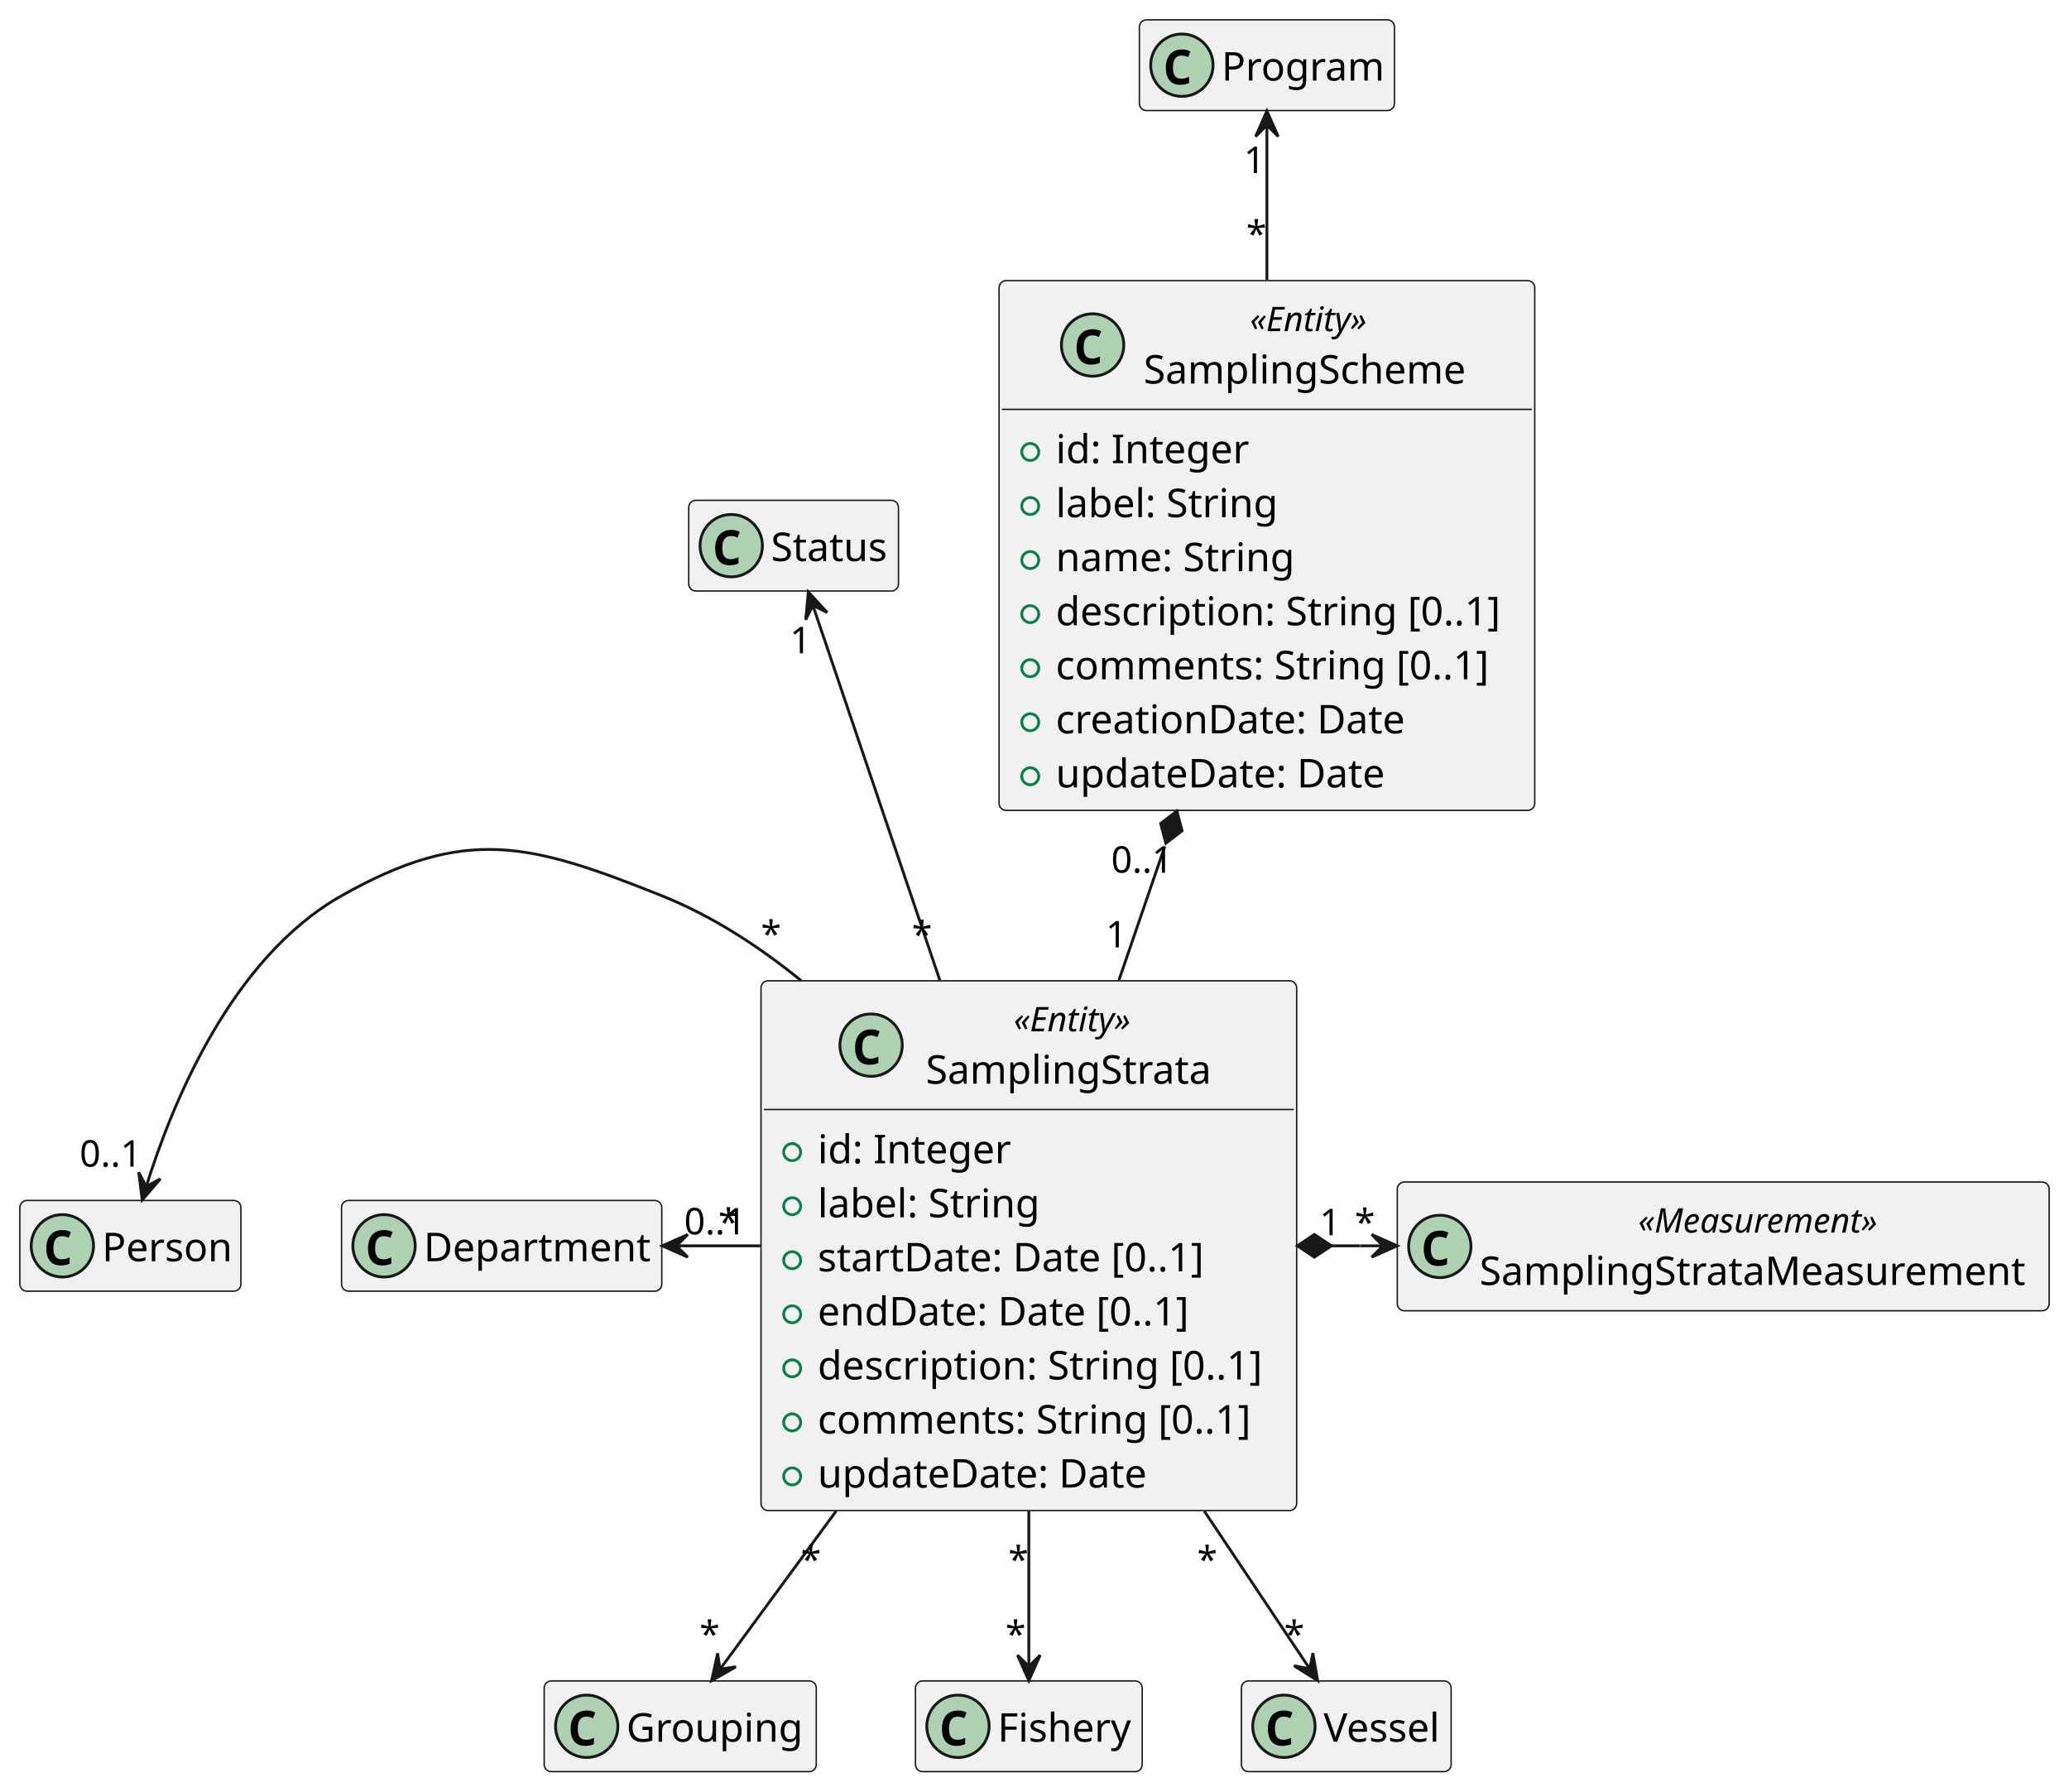
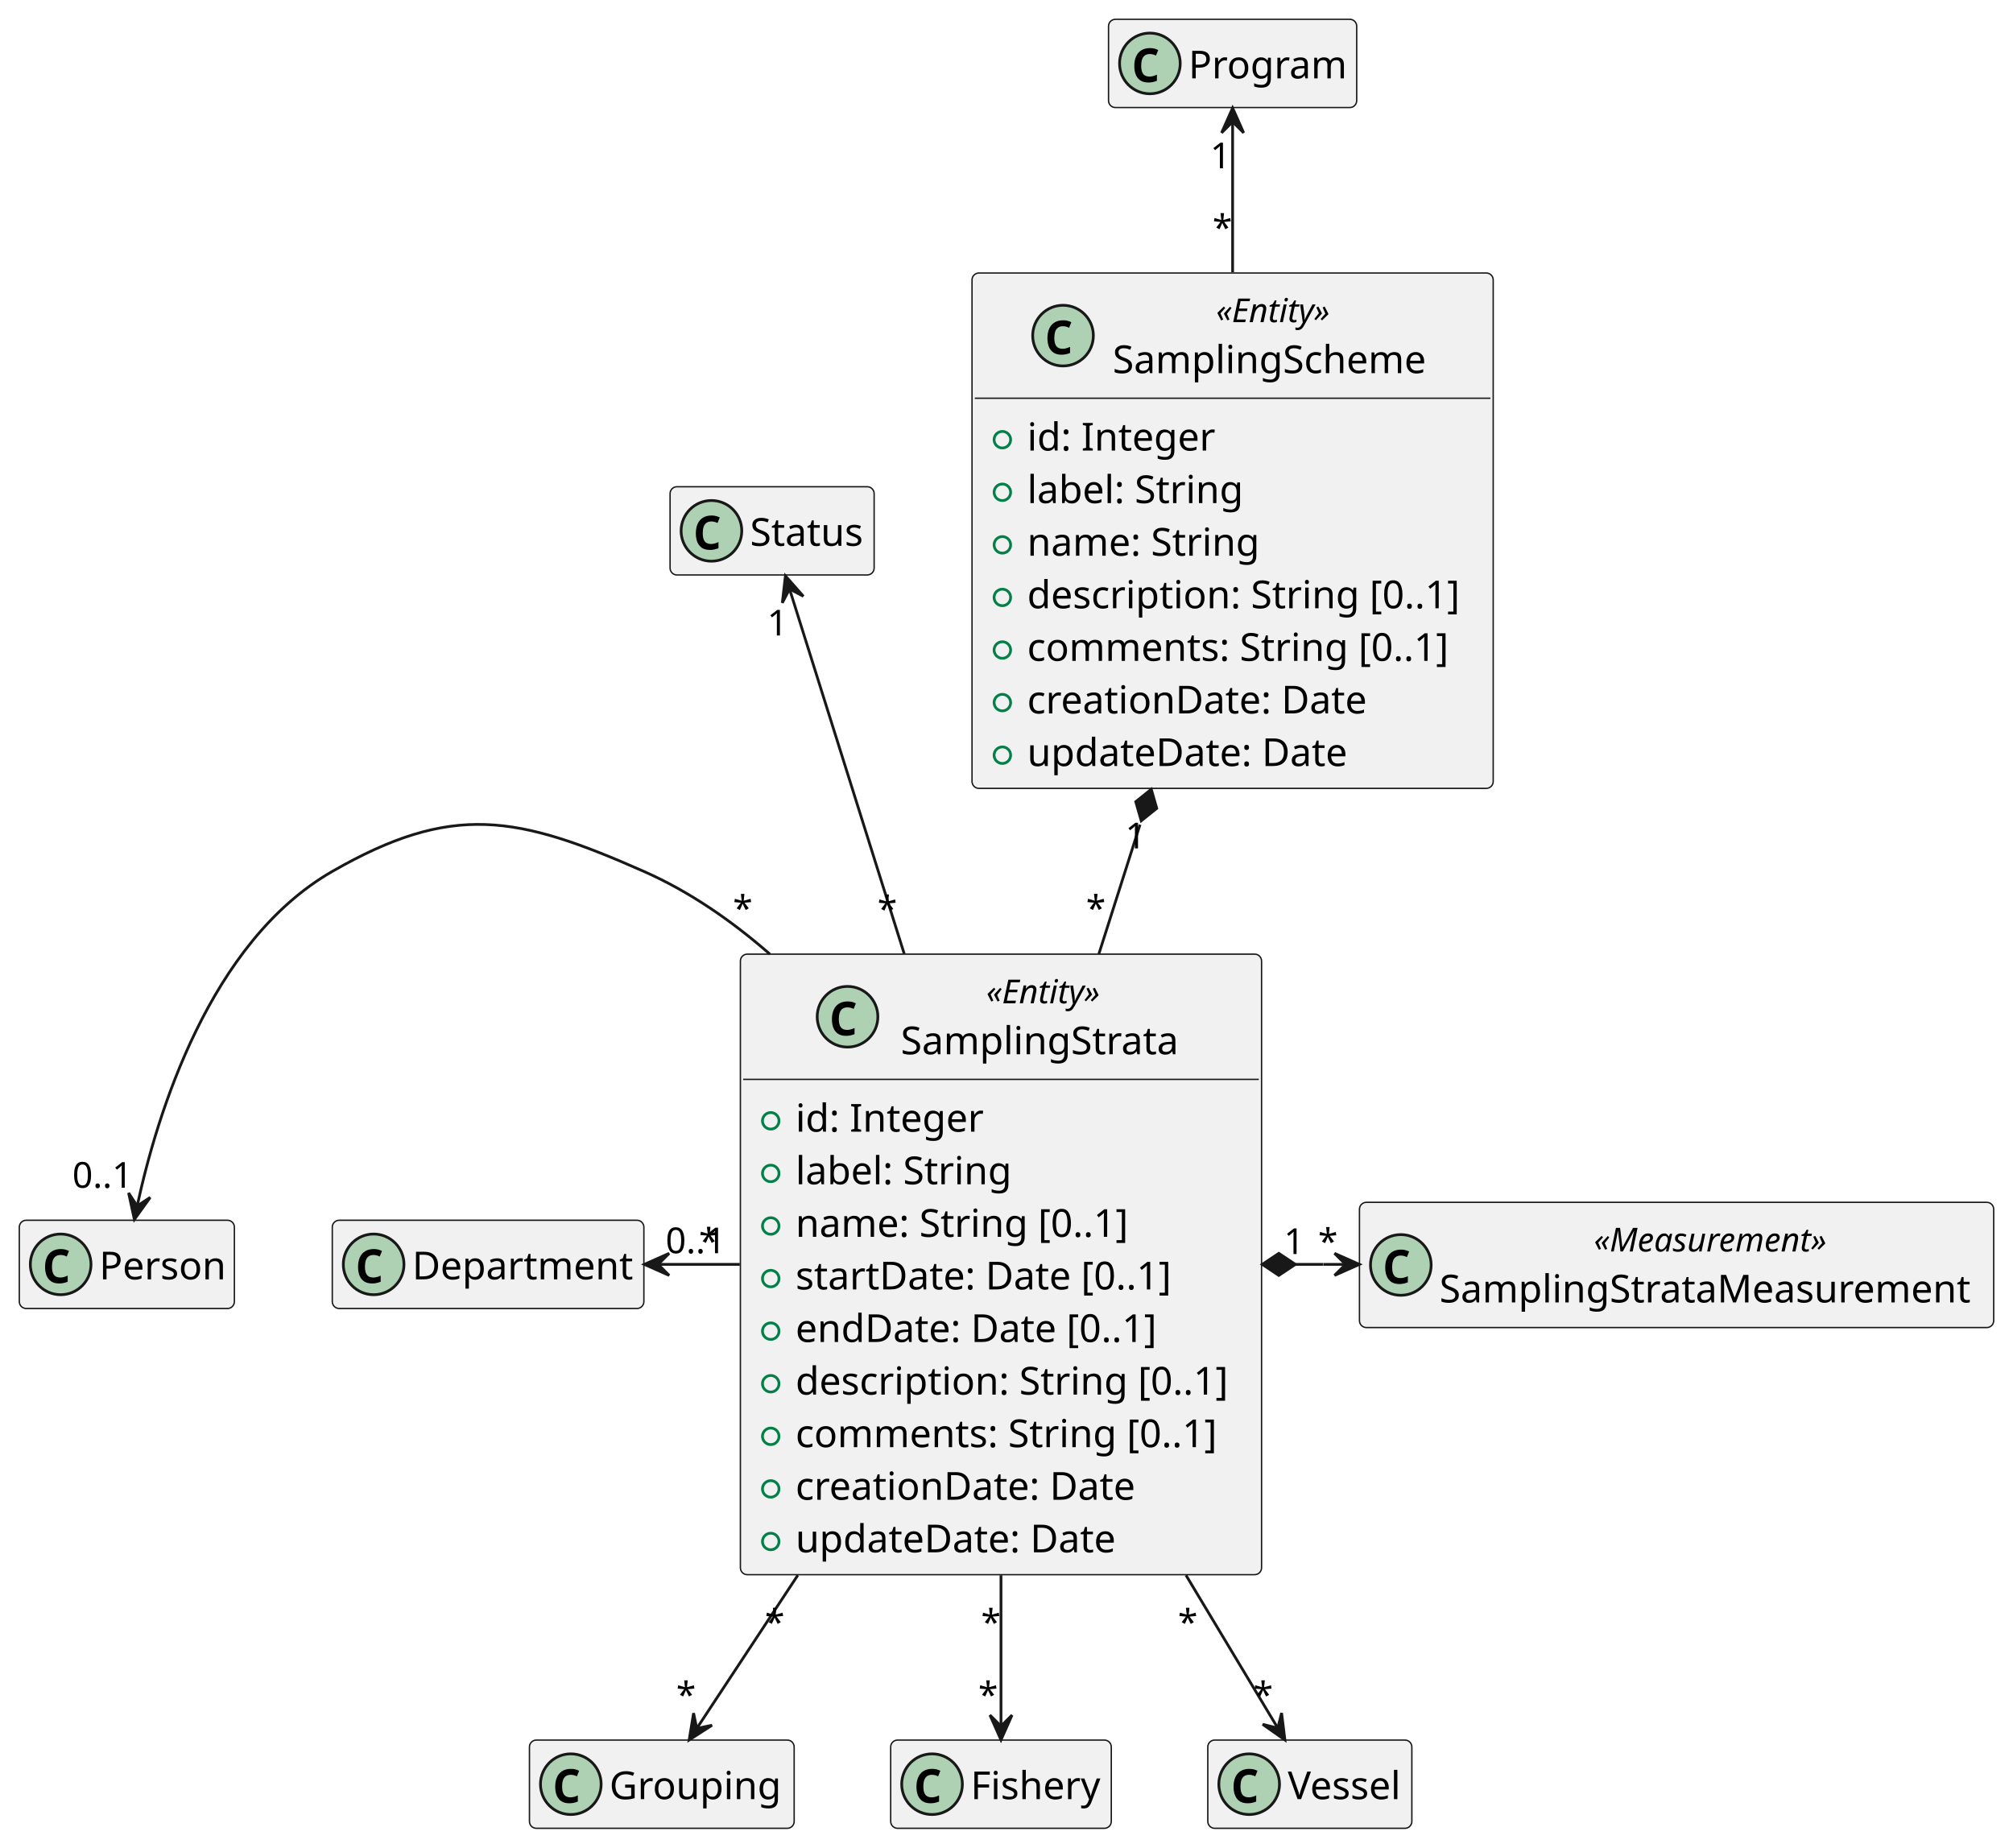
- <svg xmlns="http://www.w3.org/2000/svg" contentStyleType="text/css" height="632px" preserveAspectRatio="none" style="width:730px;height:632px;background:#FFFFFF;" version="1.1" viewBox="0 0 730 632" width="730px" zoomAndPan="magnify">
+ <svg xmlns="http://www.w3.org/2000/svg" contentStyleType="text/css" height="670px" preserveAspectRatio="none" style="width:730px;height:670px;background:#FFFFFF;" version="1.1" viewBox="0 0 730 670" width="730px" zoomAndPan="magnify">
  <defs />
  <g>
    <g id="elem_SamplingScheme">
      <rect codeLine="3" fill="#F1F1F1" height="186.887" id="SamplingScheme" rx="2.5" ry="2.5" style="stroke:#181818;stroke-width:0.5;" width="189" x="352.5" y="99" />
      <ellipse cx="385.5" cy="121.706" fill="#ADD1B2" rx="11" ry="11" style="stroke:#181818;stroke-width:1.0;" />
      <path d="M384.969,128.628 Q383.219,128.628 382.078,127.894 Q380.953,127.144 380.391,125.8 Q379.844,124.44 379.844,122.644 Q379.844,120.612 380.5,119.159 Q381.156,117.706 382.438,116.925 Q383.719,116.144 385.594,116.144 Q386.484,116.144 387.156,116.331 Q387.828,116.503 388.516,116.847 L387.703,118.862 Q387.078,118.55 386.531,118.425 Q386,118.3 385.516,118.3 Q384.344,118.3 383.641,118.831 Q382.938,119.362 382.641,120.315 Q382.344,121.269 382.344,122.534 Q382.344,124.55 383.062,125.519 Q383.781,126.472 385.375,126.472 Q385.969,126.472 386.594,126.315 Q387.219,126.159 388.047,125.784 L388.047,128.003 Q387.312,128.315 386.516,128.472 Q385.734,128.628 384.969,128.628 Z " fill="#000000" />
      <text fill="#000000" font-family="sans-serif" font-size="12" font-style="italic" lengthAdjust="spacing" textLength="42" x="441" y="116.828">«Entity»</text>
      <text fill="#000000" font-family="sans-serif" font-size="14" lengthAdjust="spacing" textLength="117" x="403.5" y="135.31">SamplingScheme</text>
      <line style="stroke:#181818;stroke-width:0.5;" x1="353.5" x2="540.5" y1="144.412" y2="144.412" />
      <ellipse cx="363.5" cy="159.446" fill="none" rx="3" ry="3" style="stroke:#038048;stroke-width:1.0;" />
      <text fill="#000000" font-family="sans-serif" font-size="14" lengthAdjust="spacing" textLength="71" x="372.5" y="163.378">id: Integer</text>
      <ellipse cx="363.5" cy="178.514" fill="none" rx="3" ry="3" style="stroke:#038048;stroke-width:1.0;" />
      <text fill="#000000" font-family="sans-serif" font-size="14" lengthAdjust="spacing" textLength="82" x="372.5" y="182.446">label: String</text>
      <ellipse cx="363.5" cy="197.582" fill="none" rx="3" ry="3" style="stroke:#038048;stroke-width:1.0;" />
      <text fill="#000000" font-family="sans-serif" font-size="14" lengthAdjust="spacing" textLength="87" x="372.5" y="201.514">name: String</text>
      <ellipse cx="363.5" cy="216.65" fill="none" rx="3" ry="3" style="stroke:#038048;stroke-width:1.0;" />
      <text fill="#000000" font-family="sans-serif" font-size="14" lengthAdjust="spacing" textLength="163" x="372.5" y="220.582">description: String [0..1]</text>
      <ellipse cx="363.5" cy="235.718" fill="none" rx="3" ry="3" style="stroke:#038048;stroke-width:1.0;" />
      <text fill="#000000" font-family="sans-serif" font-size="14" lengthAdjust="spacing" textLength="157" x="372.5" y="239.65">comments: String [0..1]</text>
      <ellipse cx="363.5" cy="254.786" fill="none" rx="3" ry="3" style="stroke:#038048;stroke-width:1.0;" />
      <text fill="#000000" font-family="sans-serif" font-size="14" lengthAdjust="spacing" textLength="125" x="372.5" y="258.718">creationDate: Date</text>
      <ellipse cx="363.5" cy="273.853" fill="none" rx="3" ry="3" style="stroke:#038048;stroke-width:1.0;" />
      <text fill="#000000" font-family="sans-serif" font-size="14" lengthAdjust="spacing" textLength="118" x="372.5" y="277.786">updateDate: Date</text>
    </g>
    <g id="elem_Program">
      <rect fill="#F1F1F1" height="32" id="Program" rx="2.5" ry="2.5" style="stroke:#181818;stroke-width:0.5;" width="90" x="402" y="7" />
      <ellipse cx="417" cy="23" fill="#ADD1B2" rx="11" ry="11" style="stroke:#181818;stroke-width:1.0;" />
      <path d="M416.469,29.922 Q414.719,29.922 413.578,29.188 Q412.453,28.438 411.891,27.094 Q411.344,25.734 411.344,23.938 Q411.344,21.906 412,20.453 Q412.656,19 413.938,18.219 Q415.219,17.438 417.094,17.438 Q417.984,17.438 418.656,17.625 Q419.328,17.797 420.016,18.141 L419.203,20.156 Q418.578,19.844 418.031,19.719 Q417.5,19.594 417.016,19.594 Q415.844,19.594 415.141,20.125 Q414.438,20.656 414.141,21.609 Q413.844,22.562 413.844,23.828 Q413.844,25.844 414.562,26.812 Q415.281,27.766 416.875,27.766 Q417.469,27.766 418.094,27.609 Q418.719,27.453 419.547,27.078 L419.547,29.297 Q418.812,29.609 418.016,29.766 Q417.234,29.922 416.469,29.922 Z " fill="#000000" />
      <text fill="#000000" font-family="sans-serif" font-size="14" lengthAdjust="spacing" textLength="58" x="431" y="28.432">Program</text>
    </g>
    <g id="elem_SamplingStrata">
-       <rect codeLine="15" fill="#F1F1F1" height="186.887" id="SamplingStrata" rx="2.5" ry="2.5" style="stroke:#181818;stroke-width:0.5;" width="189" x="268.5" y="346" />
+       <rect codeLine="15" fill="#F1F1F1" height="225.023" id="SamplingStrata" rx="2.5" ry="2.5" style="stroke:#181818;stroke-width:0.5;" width="189" x="268.5" y="346" />
      <ellipse cx="307.35" cy="368.706" fill="#ADD1B2" rx="11" ry="11" style="stroke:#181818;stroke-width:1.0;" />
      <path d="M306.819,375.628 Q305.069,375.628 303.928,374.894 Q302.803,374.144 302.241,372.8 Q301.694,371.44 301.694,369.644 Q301.694,367.612 302.35,366.159 Q303.006,364.706 304.288,363.925 Q305.569,363.144 307.444,363.144 Q308.334,363.144 309.006,363.331 Q309.678,363.503 310.366,363.847 L309.553,365.862 Q308.928,365.55 308.381,365.425 Q307.85,365.3 307.366,365.3 Q306.194,365.3 305.491,365.831 Q304.788,366.362 304.491,367.315 Q304.194,368.269 304.194,369.534 Q304.194,371.55 304.913,372.519 Q305.631,373.472 307.225,373.472 Q307.819,373.472 308.444,373.315 Q309.069,373.159 309.897,372.784 L309.897,375.003 Q309.163,375.315 308.366,375.472 Q307.584,375.628 306.819,375.628 Z " fill="#000000" />
      <text fill="#000000" font-family="sans-serif" font-size="12" font-style="italic" lengthAdjust="spacing" textLength="42" x="357.65" y="363.828">«Entity»</text>
      <text fill="#000000" font-family="sans-serif" font-size="14" lengthAdjust="spacing" textLength="104" x="326.65" y="382.31">SamplingStrata</text>
      <line style="stroke:#181818;stroke-width:0.5;" x1="269.5" x2="456.5" y1="391.412" y2="391.412" />
      <ellipse cx="279.5" cy="406.446" fill="none" rx="3" ry="3" style="stroke:#038048;stroke-width:1.0;" />
      <text fill="#000000" font-family="sans-serif" font-size="14" lengthAdjust="spacing" textLength="71" x="288.5" y="410.378">id: Integer</text>
      <ellipse cx="279.5" cy="425.514" fill="none" rx="3" ry="3" style="stroke:#038048;stroke-width:1.0;" />
      <text fill="#000000" font-family="sans-serif" font-size="14" lengthAdjust="spacing" textLength="82" x="288.5" y="429.446">label: String</text>
      <ellipse cx="279.5" cy="444.582" fill="none" rx="3" ry="3" style="stroke:#038048;stroke-width:1.0;" />
-       <text fill="#000000" font-family="sans-serif" font-size="14" lengthAdjust="spacing" textLength="139" x="288.5" y="448.514">startDate: Date [0..1]</text>
+       <text fill="#000000" font-family="sans-serif" font-size="14" lengthAdjust="spacing" textLength="125" x="288.5" y="448.514">name: String [0..1]</text>
      <ellipse cx="279.5" cy="463.65" fill="none" rx="3" ry="3" style="stroke:#038048;stroke-width:1.0;" />
-       <text fill="#000000" font-family="sans-serif" font-size="14" lengthAdjust="spacing" textLength="134" x="288.5" y="467.582">endDate: Date [0..1]</text>
+       <text fill="#000000" font-family="sans-serif" font-size="14" lengthAdjust="spacing" textLength="139" x="288.5" y="467.582">startDate: Date [0..1]</text>
      <ellipse cx="279.5" cy="482.718" fill="none" rx="3" ry="3" style="stroke:#038048;stroke-width:1.0;" />
-       <text fill="#000000" font-family="sans-serif" font-size="14" lengthAdjust="spacing" textLength="163" x="288.5" y="486.65">description: String [0..1]</text>
+       <text fill="#000000" font-family="sans-serif" font-size="14" lengthAdjust="spacing" textLength="134" x="288.5" y="486.65">endDate: Date [0..1]</text>
      <ellipse cx="279.5" cy="501.786" fill="none" rx="3" ry="3" style="stroke:#038048;stroke-width:1.0;" />
-       <text fill="#000000" font-family="sans-serif" font-size="14" lengthAdjust="spacing" textLength="157" x="288.5" y="505.718">comments: String [0..1]</text>
+       <text fill="#000000" font-family="sans-serif" font-size="14" lengthAdjust="spacing" textLength="163" x="288.5" y="505.718">description: String [0..1]</text>
      <ellipse cx="279.5" cy="520.854" fill="none" rx="3" ry="3" style="stroke:#038048;stroke-width:1.0;" />
-       <text fill="#000000" font-family="sans-serif" font-size="14" lengthAdjust="spacing" textLength="118" x="288.5" y="524.785">updateDate: Date</text>
+       <text fill="#000000" font-family="sans-serif" font-size="14" lengthAdjust="spacing" textLength="157" x="288.5" y="524.785">comments: String [0..1]</text>
+       <ellipse cx="279.5" cy="539.921" fill="none" rx="3" ry="3" style="stroke:#038048;stroke-width:1.0;" />
+       <text fill="#000000" font-family="sans-serif" font-size="14" lengthAdjust="spacing" textLength="125" x="288.5" y="543.853">creationDate: Date</text>
+       <ellipse cx="279.5" cy="558.989" fill="none" rx="3" ry="3" style="stroke:#038048;stroke-width:1.0;" />
+       <text fill="#000000" font-family="sans-serif" font-size="14" lengthAdjust="spacing" textLength="118" x="288.5" y="562.921">updateDate: Date</text>
    </g>
    <g id="elem_SamplingStrataMeasurement">
-       <rect codeLine="25" fill="#F1F1F1" height="45.412" id="SamplingStrataMeasurement" rx="2.5" ry="2.5" style="stroke:#181818;stroke-width:0.5;" width="230" x="493" y="417" />
-       <ellipse cx="508" cy="439.706" fill="#ADD1B2" rx="11" ry="11" style="stroke:#181818;stroke-width:1.0;" />
-       <path d="M507.469,446.628 Q505.719,446.628 504.578,445.894 Q503.453,445.144 502.891,443.8 Q502.344,442.44 502.344,440.644 Q502.344,438.612 503,437.159 Q503.656,435.706 504.938,434.925 Q506.219,434.144 508.094,434.144 Q508.984,434.144 509.656,434.331 Q510.328,434.503 511.016,434.847 L510.203,436.862 Q509.578,436.55 509.031,436.425 Q508.5,436.3 508.016,436.3 Q506.844,436.3 506.141,436.831 Q505.438,437.362 505.141,438.315 Q504.844,439.269 504.844,440.534 Q504.844,442.55 505.562,443.519 Q506.281,444.472 507.875,444.472 Q508.469,444.472 509.094,444.315 Q509.719,444.159 510.547,443.784 L510.547,446.003 Q509.812,446.315 509.016,446.472 Q508.234,446.628 507.469,446.628 Z " fill="#000000" />
-       <text fill="#000000" font-family="sans-serif" font-size="12" font-style="italic" lengthAdjust="spacing" textLength="86" x="578" y="434.828">«Measurement»</text>
-       <text fill="#000000" font-family="sans-serif" font-size="14" lengthAdjust="spacing" textLength="198" x="522" y="453.31">SamplingStrataMeasurement</text>
+       <rect codeLine="27" fill="#F1F1F1" height="45.412" id="SamplingStrataMeasurement" rx="2.5" ry="2.5" style="stroke:#181818;stroke-width:0.5;" width="230" x="493" y="436" />
+       <ellipse cx="508" cy="458.706" fill="#ADD1B2" rx="11" ry="11" style="stroke:#181818;stroke-width:1.0;" />
+       <path d="M507.469,465.628 Q505.719,465.628 504.578,464.894 Q503.453,464.144 502.891,462.8 Q502.344,461.44 502.344,459.644 Q502.344,457.612 503,456.159 Q503.656,454.706 504.938,453.925 Q506.219,453.144 508.094,453.144 Q508.984,453.144 509.656,453.331 Q510.328,453.503 511.016,453.847 L510.203,455.862 Q509.578,455.55 509.031,455.425 Q508.5,455.3 508.016,455.3 Q506.844,455.3 506.141,455.831 Q505.438,456.362 505.141,457.315 Q504.844,458.269 504.844,459.534 Q504.844,461.55 505.562,462.519 Q506.281,463.472 507.875,463.472 Q508.469,463.472 509.094,463.315 Q509.719,463.159 510.547,462.784 L510.547,465.003 Q509.812,465.315 509.016,465.472 Q508.234,465.628 507.469,465.628 Z " fill="#000000" />
+       <text fill="#000000" font-family="sans-serif" font-size="12" font-style="italic" lengthAdjust="spacing" textLength="86" x="578" y="453.828">«Measurement»</text>
+       <text fill="#000000" font-family="sans-serif" font-size="14" lengthAdjust="spacing" textLength="198" x="522" y="472.31">SamplingStrataMeasurement</text>
    </g>
    <g id="elem_Status">
      <rect fill="#F1F1F1" height="32" id="Status" rx="2.5" ry="2.5" style="stroke:#181818;stroke-width:0.5;" width="74" x="243" y="176.5" />
      <ellipse cx="258" cy="192.5" fill="#ADD1B2" rx="11" ry="11" style="stroke:#181818;stroke-width:1.0;" />
      <path d="M257.469,199.422 Q255.719,199.422 254.578,198.688 Q253.453,197.938 252.891,196.594 Q252.344,195.234 252.344,193.438 Q252.344,191.406 253,189.953 Q253.656,188.5 254.938,187.719 Q256.219,186.938 258.094,186.938 Q258.984,186.938 259.656,187.125 Q260.328,187.297 261.016,187.641 L260.203,189.656 Q259.578,189.344 259.031,189.219 Q258.5,189.094 258.016,189.094 Q256.844,189.094 256.141,189.625 Q255.438,190.156 255.141,191.109 Q254.844,192.062 254.844,193.328 Q254.844,195.344 255.562,196.312 Q256.281,197.266 257.875,197.266 Q258.469,197.266 259.094,197.109 Q259.719,196.953 260.547,196.578 L260.547,198.797 Q259.812,199.109 259.016,199.266 Q258.234,199.422 257.469,199.422 Z " fill="#000000" />
      <text fill="#000000" font-family="sans-serif" font-size="14" lengthAdjust="spacing" textLength="42" x="272" y="197.932">Status</text>
    </g>
    <g id="elem_Department">
-       <rect fill="#F1F1F1" height="32" id="Department" rx="2.5" ry="2.5" style="stroke:#181818;stroke-width:0.5;" width="113" x="120.5" y="423.5" />
-       <ellipse cx="135.5" cy="439.5" fill="#ADD1B2" rx="11" ry="11" style="stroke:#181818;stroke-width:1.0;" />
-       <path d="M134.969,446.422 Q133.219,446.422 132.078,445.688 Q130.953,444.938 130.391,443.594 Q129.844,442.234 129.844,440.438 Q129.844,438.406 130.5,436.953 Q131.156,435.5 132.438,434.719 Q133.719,433.938 135.594,433.938 Q136.484,433.938 137.156,434.125 Q137.828,434.297 138.516,434.641 L137.703,436.656 Q137.078,436.344 136.531,436.219 Q136,436.094 135.516,436.094 Q134.344,436.094 133.641,436.625 Q132.938,437.156 132.641,438.109 Q132.344,439.062 132.344,440.328 Q132.344,442.344 133.062,443.312 Q133.781,444.266 135.375,444.266 Q135.969,444.266 136.594,444.109 Q137.219,443.953 138.047,443.578 L138.047,445.797 Q137.312,446.109 136.516,446.266 Q135.734,446.422 134.969,446.422 Z " fill="#000000" />
-       <text fill="#000000" font-family="sans-serif" font-size="14" lengthAdjust="spacing" textLength="81" x="149.5" y="444.932">Department</text>
+       <rect fill="#F1F1F1" height="32" id="Department" rx="2.5" ry="2.5" style="stroke:#181818;stroke-width:0.5;" width="113" x="120.5" y="442.5" />
+       <ellipse cx="135.5" cy="458.5" fill="#ADD1B2" rx="11" ry="11" style="stroke:#181818;stroke-width:1.0;" />
+       <path d="M134.969,465.422 Q133.219,465.422 132.078,464.688 Q130.953,463.938 130.391,462.594 Q129.844,461.234 129.844,459.438 Q129.844,457.406 130.5,455.953 Q131.156,454.5 132.438,453.719 Q133.719,452.938 135.594,452.938 Q136.484,452.938 137.156,453.125 Q137.828,453.297 138.516,453.641 L137.703,455.656 Q137.078,455.344 136.531,455.219 Q136,455.094 135.516,455.094 Q134.344,455.094 133.641,455.625 Q132.938,456.156 132.641,457.109 Q132.344,458.062 132.344,459.328 Q132.344,461.344 133.062,462.312 Q133.781,463.266 135.375,463.266 Q135.969,463.266 136.594,463.109 Q137.219,462.953 138.047,462.578 L138.047,464.797 Q137.312,465.109 136.516,465.266 Q135.734,465.422 134.969,465.422 Z " fill="#000000" />
+       <text fill="#000000" font-family="sans-serif" font-size="14" lengthAdjust="spacing" textLength="81" x="149.5" y="463.932">Department</text>
    </g>
    <g id="elem_Person">
-       <rect fill="#F1F1F1" height="32" id="Person" rx="2.5" ry="2.5" style="stroke:#181818;stroke-width:0.5;" width="78" x="7" y="423.5" />
-       <ellipse cx="22" cy="439.5" fill="#ADD1B2" rx="11" ry="11" style="stroke:#181818;stroke-width:1.0;" />
-       <path d="M21.469,446.422 Q19.719,446.422 18.578,445.688 Q17.453,444.938 16.891,443.594 Q16.344,442.234 16.344,440.438 Q16.344,438.406 17,436.953 Q17.656,435.5 18.938,434.719 Q20.219,433.938 22.094,433.938 Q22.984,433.938 23.656,434.125 Q24.328,434.297 25.016,434.641 L24.203,436.656 Q23.578,436.344 23.031,436.219 Q22.5,436.094 22.016,436.094 Q20.844,436.094 20.141,436.625 Q19.438,437.156 19.141,438.109 Q18.844,439.062 18.844,440.328 Q18.844,442.344 19.562,443.312 Q20.281,444.266 21.875,444.266 Q22.469,444.266 23.094,444.109 Q23.719,443.953 24.547,443.578 L24.547,445.797 Q23.812,446.109 23.016,446.266 Q22.234,446.422 21.469,446.422 Z " fill="#000000" />
-       <text fill="#000000" font-family="sans-serif" font-size="14" lengthAdjust="spacing" textLength="46" x="36" y="444.932">Person</text>
+       <rect fill="#F1F1F1" height="32" id="Person" rx="2.5" ry="2.5" style="stroke:#181818;stroke-width:0.5;" width="78" x="7" y="442.5" />
+       <ellipse cx="22" cy="458.5" fill="#ADD1B2" rx="11" ry="11" style="stroke:#181818;stroke-width:1.0;" />
+       <path d="M21.469,465.422 Q19.719,465.422 18.578,464.688 Q17.453,463.938 16.891,462.594 Q16.344,461.234 16.344,459.438 Q16.344,457.406 17,455.953 Q17.656,454.5 18.938,453.719 Q20.219,452.938 22.094,452.938 Q22.984,452.938 23.656,453.125 Q24.328,453.297 25.016,453.641 L24.203,455.656 Q23.578,455.344 23.031,455.219 Q22.5,455.094 22.016,455.094 Q20.844,455.094 20.141,455.625 Q19.438,456.156 19.141,457.109 Q18.844,458.062 18.844,459.328 Q18.844,461.344 19.562,462.312 Q20.281,463.266 21.875,463.266 Q22.469,463.266 23.094,463.109 Q23.719,462.953 24.547,462.578 L24.547,464.797 Q23.812,465.109 23.016,465.266 Q22.234,465.422 21.469,465.422 Z " fill="#000000" />
+       <text fill="#000000" font-family="sans-serif" font-size="14" lengthAdjust="spacing" textLength="46" x="36" y="463.932">Person</text>
    </g>
    <g id="elem_Grouping">
-       <rect fill="#F1F1F1" height="32" id="Grouping" rx="2.5" ry="2.5" style="stroke:#181818;stroke-width:0.5;" width="96" x="192" y="593" />
-       <ellipse cx="207" cy="609" fill="#ADD1B2" rx="11" ry="11" style="stroke:#181818;stroke-width:1.0;" />
-       <path d="M206.469,615.922 Q204.719,615.922 203.578,615.188 Q202.453,614.438 201.891,613.094 Q201.344,611.734 201.344,609.938 Q201.344,607.906 202,606.453 Q202.656,605 203.938,604.219 Q205.219,603.438 207.094,603.438 Q207.984,603.438 208.656,603.625 Q209.328,603.797 210.016,604.141 L209.203,606.156 Q208.578,605.844 208.031,605.719 Q207.5,605.594 207.016,605.594 Q205.844,605.594 205.141,606.125 Q204.438,606.656 204.141,607.609 Q203.844,608.562 203.844,609.828 Q203.844,611.844 204.562,612.812 Q205.281,613.766 206.875,613.766 Q207.469,613.766 208.094,613.609 Q208.719,613.453 209.547,613.078 L209.547,615.297 Q208.812,615.609 208.016,615.766 Q207.234,615.922 206.469,615.922 Z " fill="#000000" />
-       <text fill="#000000" font-family="sans-serif" font-size="14" lengthAdjust="spacing" textLength="64" x="221" y="614.432">Grouping</text>
+       <rect fill="#F1F1F1" height="32" id="Grouping" rx="2.5" ry="2.5" style="stroke:#181818;stroke-width:0.5;" width="96" x="192" y="631" />
+       <ellipse cx="207" cy="647" fill="#ADD1B2" rx="11" ry="11" style="stroke:#181818;stroke-width:1.0;" />
+       <path d="M206.469,653.922 Q204.719,653.922 203.578,653.188 Q202.453,652.438 201.891,651.094 Q201.344,649.734 201.344,647.938 Q201.344,645.906 202,644.453 Q202.656,643 203.938,642.219 Q205.219,641.438 207.094,641.438 Q207.984,641.438 208.656,641.625 Q209.328,641.797 210.016,642.141 L209.203,644.156 Q208.578,643.844 208.031,643.719 Q207.5,643.594 207.016,643.594 Q205.844,643.594 205.141,644.125 Q204.438,644.656 204.141,645.609 Q203.844,646.562 203.844,647.828 Q203.844,649.844 204.562,650.812 Q205.281,651.766 206.875,651.766 Q207.469,651.766 208.094,651.609 Q208.719,651.453 209.547,651.078 L209.547,653.297 Q208.812,653.609 208.016,653.766 Q207.234,653.922 206.469,653.922 Z " fill="#000000" />
+       <text fill="#000000" font-family="sans-serif" font-size="14" lengthAdjust="spacing" textLength="64" x="221" y="652.432">Grouping</text>
    </g>
    <g id="elem_Fishery">
-       <rect fill="#F1F1F1" height="32" id="Fishery" rx="2.5" ry="2.5" style="stroke:#181818;stroke-width:0.5;" width="80" x="323" y="593" />
-       <ellipse cx="338" cy="609" fill="#ADD1B2" rx="11" ry="11" style="stroke:#181818;stroke-width:1.0;" />
-       <path d="M337.469,615.922 Q335.719,615.922 334.578,615.188 Q333.453,614.438 332.891,613.094 Q332.344,611.734 332.344,609.938 Q332.344,607.906 333,606.453 Q333.656,605 334.938,604.219 Q336.219,603.438 338.094,603.438 Q338.984,603.438 339.656,603.625 Q340.328,603.797 341.016,604.141 L340.203,606.156 Q339.578,605.844 339.031,605.719 Q338.5,605.594 338.016,605.594 Q336.844,605.594 336.141,606.125 Q335.438,606.656 335.141,607.609 Q334.844,608.562 334.844,609.828 Q334.844,611.844 335.562,612.812 Q336.281,613.766 337.875,613.766 Q338.469,613.766 339.094,613.609 Q339.719,613.453 340.547,613.078 L340.547,615.297 Q339.812,615.609 339.016,615.766 Q338.234,615.922 337.469,615.922 Z " fill="#000000" />
-       <text fill="#000000" font-family="sans-serif" font-size="14" lengthAdjust="spacing" textLength="48" x="352" y="614.432">Fishery</text>
+       <rect fill="#F1F1F1" height="32" id="Fishery" rx="2.5" ry="2.5" style="stroke:#181818;stroke-width:0.5;" width="80" x="323" y="631" />
+       <ellipse cx="338" cy="647" fill="#ADD1B2" rx="11" ry="11" style="stroke:#181818;stroke-width:1.0;" />
+       <path d="M337.469,653.922 Q335.719,653.922 334.578,653.188 Q333.453,652.438 332.891,651.094 Q332.344,649.734 332.344,647.938 Q332.344,645.906 333,644.453 Q333.656,643 334.938,642.219 Q336.219,641.438 338.094,641.438 Q338.984,641.438 339.656,641.625 Q340.328,641.797 341.016,642.141 L340.203,644.156 Q339.578,643.844 339.031,643.719 Q338.5,643.594 338.016,643.594 Q336.844,643.594 336.141,644.125 Q335.438,644.656 335.141,645.609 Q334.844,646.562 334.844,647.828 Q334.844,649.844 335.562,650.812 Q336.281,651.766 337.875,651.766 Q338.469,651.766 339.094,651.609 Q339.719,651.453 340.547,651.078 L340.547,653.297 Q339.812,653.609 339.016,653.766 Q338.234,653.922 337.469,653.922 Z " fill="#000000" />
+       <text fill="#000000" font-family="sans-serif" font-size="14" lengthAdjust="spacing" textLength="48" x="352" y="652.432">Fishery</text>
    </g>
    <g id="elem_Vessel">
-       <rect fill="#F1F1F1" height="32" id="Vessel" rx="2.5" ry="2.5" style="stroke:#181818;stroke-width:0.5;" width="74" x="438" y="593" />
-       <ellipse cx="453" cy="609" fill="#ADD1B2" rx="11" ry="11" style="stroke:#181818;stroke-width:1.0;" />
-       <path d="M452.469,615.922 Q450.719,615.922 449.578,615.188 Q448.453,614.438 447.891,613.094 Q447.344,611.734 447.344,609.938 Q447.344,607.906 448,606.453 Q448.656,605 449.938,604.219 Q451.219,603.438 453.094,603.438 Q453.984,603.438 454.656,603.625 Q455.328,603.797 456.016,604.141 L455.203,606.156 Q454.578,605.844 454.031,605.719 Q453.5,605.594 453.016,605.594 Q451.844,605.594 451.141,606.125 Q450.438,606.656 450.141,607.609 Q449.844,608.562 449.844,609.828 Q449.844,611.844 450.562,612.812 Q451.281,613.766 452.875,613.766 Q453.469,613.766 454.094,613.609 Q454.719,613.453 455.547,613.078 L455.547,615.297 Q454.812,615.609 454.016,615.766 Q453.234,615.922 452.469,615.922 Z " fill="#000000" />
-       <text fill="#000000" font-family="sans-serif" font-size="14" lengthAdjust="spacing" textLength="42" x="467" y="614.432">Vessel</text>
+       <rect fill="#F1F1F1" height="32" id="Vessel" rx="2.5" ry="2.5" style="stroke:#181818;stroke-width:0.5;" width="74" x="438" y="631" />
+       <ellipse cx="453" cy="647" fill="#ADD1B2" rx="11" ry="11" style="stroke:#181818;stroke-width:1.0;" />
+       <path d="M452.469,653.922 Q450.719,653.922 449.578,653.188 Q448.453,652.438 447.891,651.094 Q447.344,649.734 447.344,647.938 Q447.344,645.906 448,644.453 Q448.656,643 449.938,642.219 Q451.219,641.438 453.094,641.438 Q453.984,641.438 454.656,641.625 Q455.328,641.797 456.016,642.141 L455.203,644.156 Q454.578,643.844 454.031,643.719 Q453.5,643.594 453.016,643.594 Q451.844,643.594 451.141,644.125 Q450.438,644.656 450.141,645.609 Q449.844,646.562 449.844,647.828 Q449.844,649.844 450.562,650.812 Q451.281,651.766 452.875,651.766 Q453.469,651.766 454.094,651.609 Q454.719,651.453 455.547,651.078 L455.547,653.297 Q454.812,653.609 454.016,653.766 Q453.234,653.922 452.469,653.922 Z " fill="#000000" />
+       <text fill="#000000" font-family="sans-serif" font-size="14" lengthAdjust="spacing" textLength="42" x="467" y="652.432">Vessel</text>
    </g>
    <g id="link_Program_SamplingScheme">
      <path codeLine="13" d="M447,44.44 C447,58.48 447,78.23 447,98.7 " fill="none" id="Program-backto-SamplingScheme" style="stroke:#181818;stroke-width:1.0;" />
      <polygon fill="#181818" points="447,39.16,443,48.16,447,44.16,451,48.16,447,39.16" style="stroke:#181818;stroke-width:1.0;" />
      <text fill="#000000" font-family="sans-serif" font-size="13" lengthAdjust="spacing" textLength="7" x="438.884" y="61.03">1</text>
      <text fill="#000000" font-family="sans-serif" font-size="13" lengthAdjust="spacing" textLength="7" x="439.71" y="87.159">*</text>
    </g>
    <g id="link_SamplingScheme_SamplingStrata">
-       <path codeLine="29" d="M410.97,298.6 C405.59,314.28 400.08,330.34 394.8,345.75 " fill="none" id="SamplingScheme-backto-SamplingStrata" style="stroke:#181818;stroke-width:1.0;" />
-       <polygon fill="#181818" points="415.24,286.12,409.511,290.5,411.351,297.472,417.079,293.093,415.24,286.12" style="stroke:#181818;stroke-width:1.0;" />
-       <text fill="#000000" font-family="sans-serif" font-size="13" lengthAdjust="spacing" textLength="20" x="392.043" y="307.867">0..1</text>
-       <text fill="#000000" font-family="sans-serif" font-size="13" lengthAdjust="spacing" textLength="7" x="390.144" y="334.213">1</text>
+       <path codeLine="31" d="M413.42,299.04 C408.51,314.48 403.43,330.42 398.48,345.98 " fill="none" id="SamplingScheme-backto-SamplingStrata" style="stroke:#181818;stroke-width:1.0;" />
+       <polygon fill="#181818" points="417.5,286.21,411.868,290.714,413.86,297.645,419.491,293.141,417.5,286.21" style="stroke:#181818;stroke-width:1.0;" />
+       <text fill="#000000" font-family="sans-serif" font-size="13" lengthAdjust="spacing" textLength="7" x="408.077" y="307.643">1</text>
+       <text fill="#000000" font-family="sans-serif" font-size="13" lengthAdjust="spacing" textLength="7" x="393.829" y="334.015">*</text>
    </g>
    <g id="link_Status_SamplingStrata">
-       <path codeLine="30" d="M286.8,213.56 C296.57,242.4 315.21,297.44 331.61,345.85 " fill="none" id="Status-backto-SamplingStrata" style="stroke:#181818;stroke-width:1.0;" />
-       <polygon fill="#181818" points="285.19,208.83,284.286,218.637,286.793,213.566,291.864,216.073,285.19,208.83" style="stroke:#181818;stroke-width:1.0;" />
-       <text fill="#000000" font-family="sans-serif" font-size="13" lengthAdjust="spacing" textLength="7" x="278.708" y="230.439">1</text>
-       <text fill="#000000" font-family="sans-serif" font-size="13" lengthAdjust="spacing" textLength="7" x="321.721" y="334.322">*</text>
+       <path codeLine="32" d="M286.4,213.84 C295.34,242.28 312.24,296.05 327.9,345.85 " fill="none" id="Status-backto-SamplingStrata" style="stroke:#181818;stroke-width:1.0;" />
+       <polygon fill="#181818" points="284.82,208.83,283.703,218.615,286.32,213.6,291.335,216.216,284.82,208.83" style="stroke:#181818;stroke-width:1.0;" />
+       <text fill="#000000" font-family="sans-serif" font-size="13" lengthAdjust="spacing" textLength="7" x="278.224" y="230.439">1</text>
+       <text fill="#000000" font-family="sans-serif" font-size="13" lengthAdjust="spacing" textLength="7" x="318.186" y="334.253">*</text>
    </g>
    <g id="link_Department_SamplingStrata">
-       <path codeLine="31" d="M238.81,439.5 C248.63,439.5 258.45,439.5 268.28,439.5 " fill="none" id="Department-backto-SamplingStrata" style="stroke:#181818;stroke-width:1.0;" />
-       <polygon fill="#181818" points="233.67,439.5,242.67,443.5,238.67,439.5,242.67,435.5,233.67,439.5" style="stroke:#181818;stroke-width:1.0;" />
-       <text fill="#000000" font-family="sans-serif" font-size="13" lengthAdjust="spacing" textLength="20" x="241.379" y="435.455">0..1</text>
-       <text fill="#000000" font-family="sans-serif" font-size="13" lengthAdjust="spacing" textLength="7" x="253.453" y="435.752">*</text>
+       <path codeLine="33" d="M238.81,458.5 C248.63,458.5 258.45,458.5 268.28,458.5 " fill="none" id="Department-backto-SamplingStrata" style="stroke:#181818;stroke-width:1.0;" />
+       <polygon fill="#181818" points="233.67,458.5,242.67,462.5,238.67,458.5,242.67,454.5,233.67,458.5" style="stroke:#181818;stroke-width:1.0;" />
+       <text fill="#000000" font-family="sans-serif" font-size="13" lengthAdjust="spacing" textLength="20" x="241.379" y="454.455">0..1</text>
+       <text fill="#000000" font-family="sans-serif" font-size="13" lengthAdjust="spacing" textLength="7" x="253.453" y="454.747">*</text>
    </g>
    <g id="link_Person_SamplingStrata">
-       <path codeLine="32" d="M51.62,418.52 C60.68,389.44 81.54,338 120.5,316 C164.23,291.31 186.88,297.33 233.5,316 C251.09,323.04 267.66,333.74 282.68,345.96 " fill="none" id="Person-backto-SamplingStrata" style="stroke:#181818;stroke-width:1.0;" />
-       <polygon fill="#181818" points="50.17,423.33,56.598,415.868,51.613,418.543,48.938,413.558,50.17,423.33" style="stroke:#181818;stroke-width:1.0;" />
-       <text fill="#000000" font-family="sans-serif" font-size="13" lengthAdjust="spacing" textLength="20" x="28.093" y="411.564">0..1</text>
-       <text fill="#000000" font-family="sans-serif" font-size="13" lengthAdjust="spacing" textLength="7" x="268.477" y="334.123">*</text>
+       <path codeLine="34" d="M49.78,437.18 C56.93,404.11 75.92,341.6 120.5,316 C164.05,290.99 187.57,295.68 233.5,316 C250.01,323.3 265.31,333.87 279.19,345.99 " fill="none" id="Person-backto-SamplingStrata" style="stroke:#181818;stroke-width:1.0;" />
+       <polygon fill="#181818" points="48.73,442.22,54.471,434.218,49.743,437.324,46.637,432.596,48.73,442.22" style="stroke:#181818;stroke-width:1.0;" />
+       <text fill="#000000" font-family="sans-serif" font-size="13" lengthAdjust="spacing" textLength="20" x="26.231" y="430.72">0..1</text>
+       <text fill="#000000" font-family="sans-serif" font-size="13" lengthAdjust="spacing" textLength="7" x="265.778" y="334.025">*</text>
    </g>
    <g id="link_SamplingStrata_SamplingStrataMeasurement">
-       <path codeLine="34" d="M469.75,439.5 C469.75,439.5 476.91,439.5 479.89,439.5 " fill="none" id="SamplingStrata-SamplingStrataMeasurement" style="stroke:#181818;stroke-width:1.0;" />
-       <polygon fill="#181818" points="492.96,439.5,483.96,435.5,487.96,439.5,483.96,443.5,492.96,439.5" style="stroke:#181818;stroke-width:1.0;" />
-       <line style="stroke:#181818;stroke-width:1.0;" x1="487.96" x2="479.96" y1="439.5" y2="439.5" />
-       <polygon fill="#181818" points="457.75,439.5,463.75,443.5,469.75,439.5,463.75,435.5,457.75,439.5" style="stroke:#181818;stroke-width:1.0;" />
-       <text fill="#000000" font-family="sans-serif" font-size="13" lengthAdjust="spacing" textLength="7" x="465.579" y="435.752">1</text>
-       <text fill="#000000" font-family="sans-serif" font-size="13" lengthAdjust="spacing" textLength="7" x="477.996" y="435.836">*</text>
+       <path codeLine="36" d="M469.75,458.5 C469.75,458.5 476.91,458.5 479.89,458.5 " fill="none" id="SamplingStrata-SamplingStrataMeasurement" style="stroke:#181818;stroke-width:1.0;" />
+       <polygon fill="#181818" points="492.96,458.5,483.96,454.5,487.96,458.5,483.96,462.5,492.96,458.5" style="stroke:#181818;stroke-width:1.0;" />
+       <line style="stroke:#181818;stroke-width:1.0;" x1="487.96" x2="479.96" y1="458.5" y2="458.5" />
+       <polygon fill="#181818" points="457.75,458.5,463.75,462.5,469.75,458.5,463.75,454.5,457.75,458.5" style="stroke:#181818;stroke-width:1.0;" />
+       <text fill="#000000" font-family="sans-serif" font-size="13" lengthAdjust="spacing" textLength="7" x="465.579" y="454.747">1</text>
+       <text fill="#000000" font-family="sans-serif" font-size="13" lengthAdjust="spacing" textLength="7" x="477.996" y="454.836">*</text>
    </g>
    <g id="link_SamplingStrata_Grouping">
-       <path codeLine="36" d="M295.02,533.07 C279.52,554.19 264.56,574.55 254.17,588.7 " fill="none" id="SamplingStrata-to-Grouping" style="stroke:#181818;stroke-width:1.0;" />
-       <polygon fill="#181818" points="251.09,592.89,259.64,588.002,254.049,588.859,253.191,583.268,251.09,592.89" style="stroke:#181818;stroke-width:1.0;" />
-       <text fill="#000000" font-family="sans-serif" font-size="13" lengthAdjust="spacing" textLength="7" x="282.547" y="554.813">*</text>
-       <text fill="#000000" font-family="sans-serif" font-size="13" lengthAdjust="spacing" textLength="7" x="246.794" y="581.145">*</text>
+       <path codeLine="38" d="M289.32,571.22 C275.25,592.55 262.07,612.53 252.88,626.47 " fill="none" id="SamplingStrata-to-Grouping" style="stroke:#181818;stroke-width:1.0;" />
+       <polygon fill="#181818" points="249.92,630.95,258.207,625.628,252.667,626.772,251.522,621.232,249.92,630.95" style="stroke:#181818;stroke-width:1.0;" />
+       <text fill="#000000" font-family="sans-serif" font-size="13" lengthAdjust="spacing" textLength="7" x="277.376" y="592.904">*</text>
+       <text fill="#000000" font-family="sans-serif" font-size="13" lengthAdjust="spacing" textLength="7" x="245.207" y="619.227">*</text>
    </g>
    <g id="link_SamplingStrata_Fishery">
-       <path codeLine="37" d="M363,533.07 C363,553.64 363,573.5 363,587.59 " fill="none" id="SamplingStrata-to-Fishery" style="stroke:#181818;stroke-width:1.0;" />
-       <polygon fill="#181818" points="363,592.89,367,583.89,363,587.89,359,583.89,363,592.89" style="stroke:#181818;stroke-width:1.0;" />
-       <text fill="#000000" font-family="sans-serif" font-size="13" lengthAdjust="spacing" textLength="7" x="355.732" y="554.813">*</text>
-       <text fill="#000000" font-family="sans-serif" font-size="13" lengthAdjust="spacing" textLength="7" x="354.753" y="581.145">*</text>
+       <path codeLine="39" d="M363,571.22 C363,592.17 363,611.83 363,625.73 " fill="none" id="SamplingStrata-to-Fishery" style="stroke:#181818;stroke-width:1.0;" />
+       <polygon fill="#181818" points="363,630.95,367,621.95,363,625.95,359,621.95,363,630.95" style="stroke:#181818;stroke-width:1.0;" />
+       <text fill="#000000" font-family="sans-serif" font-size="13" lengthAdjust="spacing" textLength="7" x="355.776" y="592.904">*</text>
+       <text fill="#000000" font-family="sans-serif" font-size="13" lengthAdjust="spacing" textLength="7" x="354.753" y="619.227">*</text>
    </g>
    <g id="link_SamplingStrata_Vessel">
-       <path codeLine="38" d="M424.9,533.07 C439.02,554.19 452.63,574.55 462.1,588.7 " fill="none" id="SamplingStrata-to-Vessel" style="stroke:#181818;stroke-width:1.0;" />
-       <polygon fill="#181818" points="464.9,592.89,463.213,583.187,462.117,588.736,456.567,587.64,464.9,592.89" style="stroke:#181818;stroke-width:1.0;" />
-       <text fill="#000000" font-family="sans-serif" font-size="13" lengthAdjust="spacing" textLength="7" x="422.371" y="554.813">*</text>
-       <text fill="#000000" font-family="sans-serif" font-size="13" lengthAdjust="spacing" textLength="7" x="453.055" y="581.145">*</text>
+       <path codeLine="40" d="M430.09,571.22 C442.9,592.55 454.9,612.53 463.27,626.47 " fill="none" id="SamplingStrata-to-Vessel" style="stroke:#181818;stroke-width:1.0;" />
+       <polygon fill="#181818" points="465.96,630.95,464.76,621.175,463.387,626.663,457.9,625.29,465.96,630.95" style="stroke:#181818;stroke-width:1.0;" />
+       <text fill="#000000" font-family="sans-serif" font-size="13" lengthAdjust="spacing" textLength="7" x="427.164" y="592.904">*</text>
+       <text fill="#000000" font-family="sans-serif" font-size="13" lengthAdjust="spacing" textLength="7" x="454.493" y="619.227">*</text>
    </g>
  </g>
</svg>
